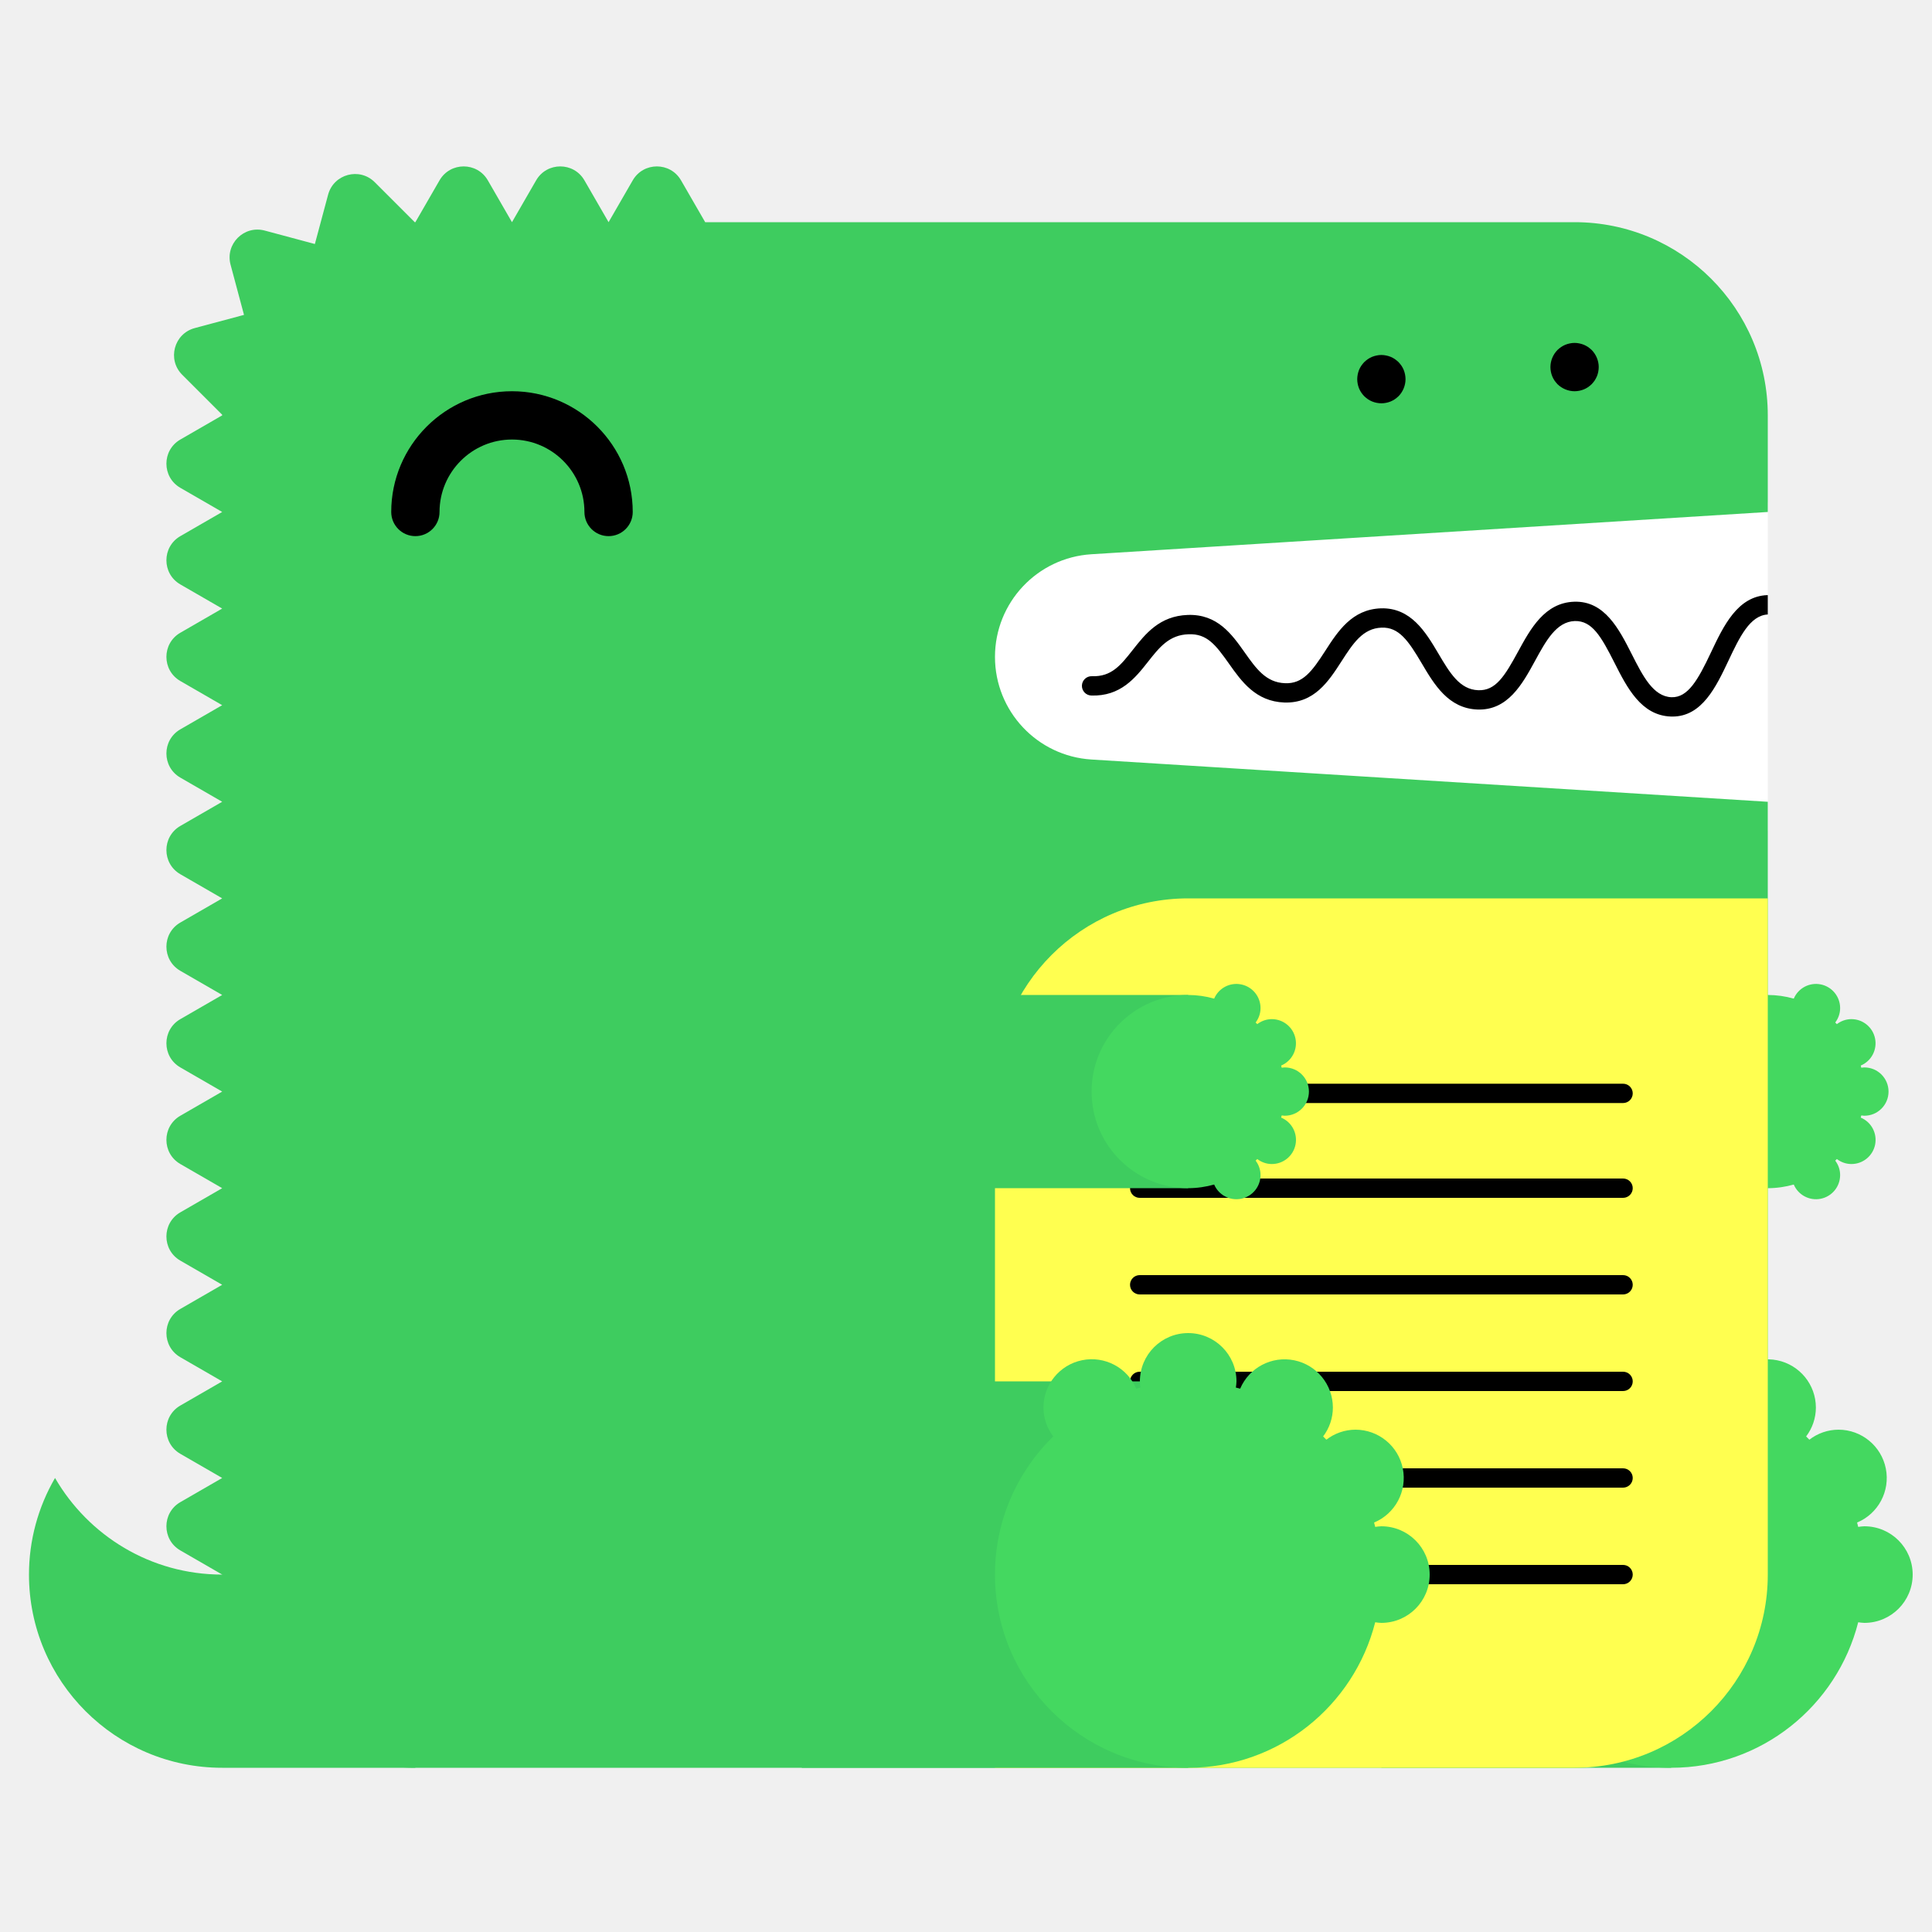
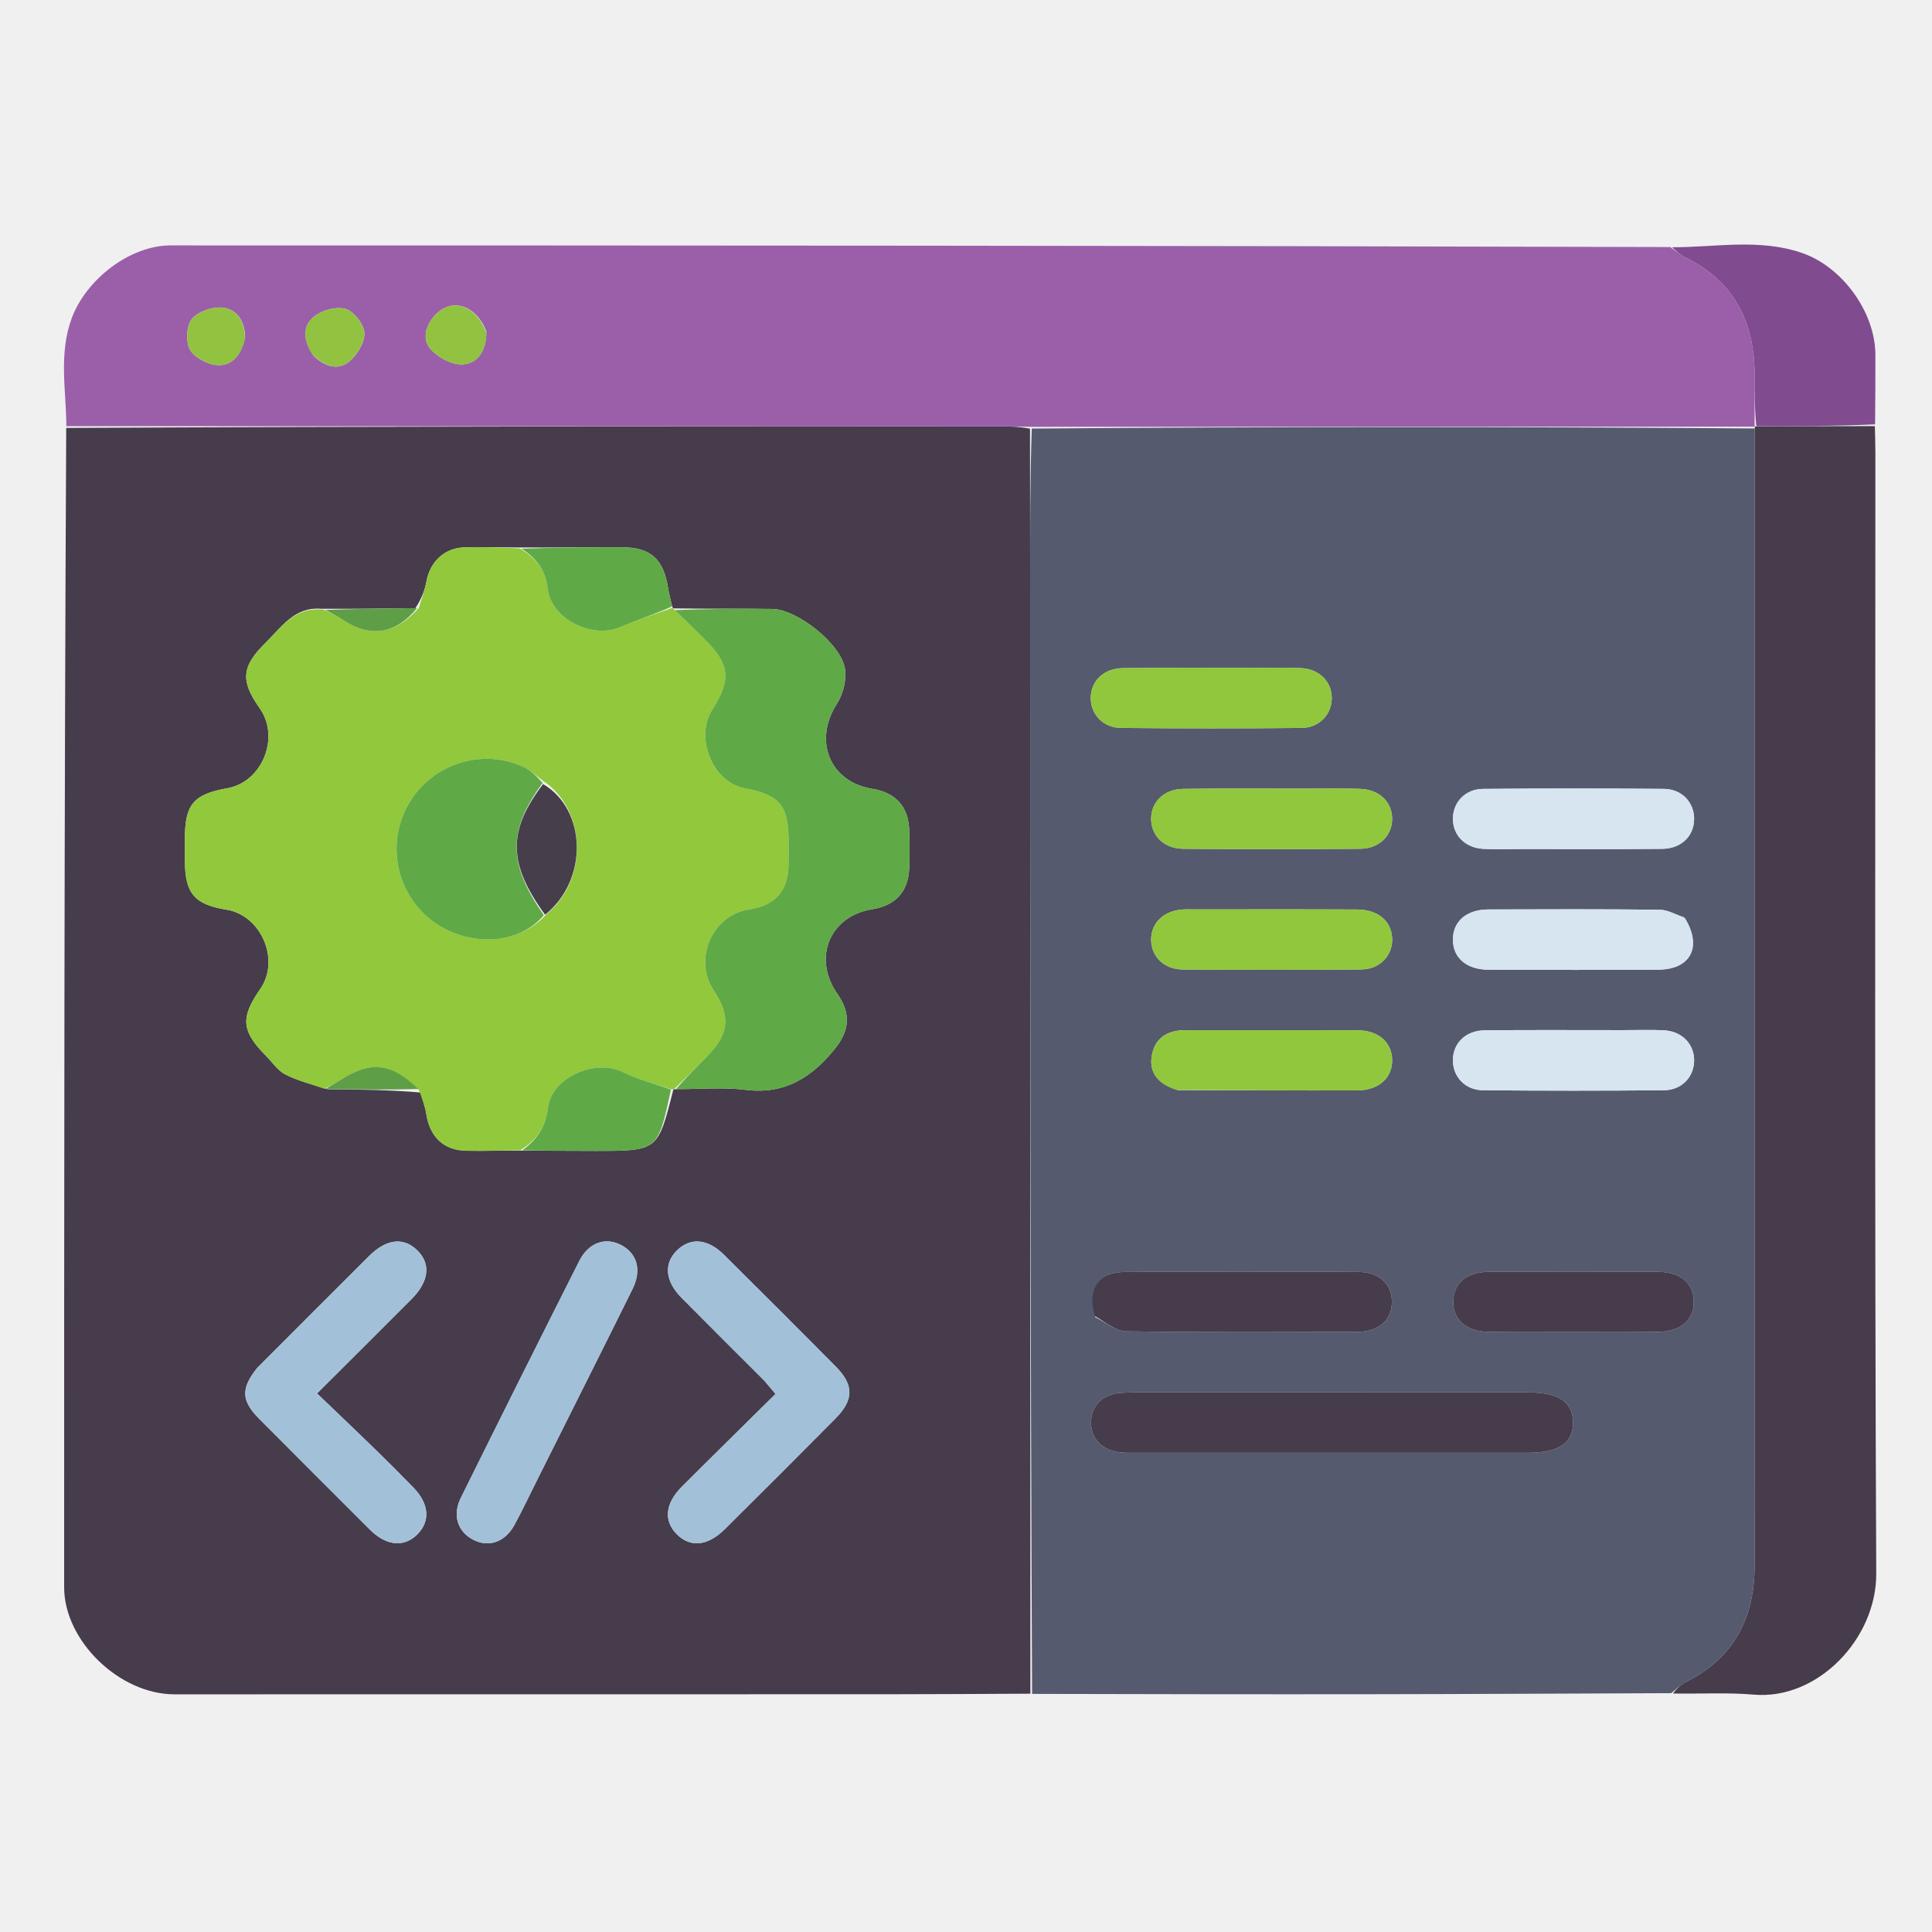
- <svg xmlns="http://www.w3.org/2000/svg" width="200" height="200" viewBox="0 0 200 200">
-   <g fill="none" fill-rule="evenodd">
-     <path fill="#FFF" d="M99 52h84v34H99z" />
-     <path d="M23 163c-7.398 0-13.843-4.027-17.303-10A19.886 19.886 0 0 0 3 163c0 11.046 8.954 20 20 20h20v-20H23z" fill="#3ECC5F" />
-     <path d="M112.98 57.376L183 53V43c0-11.046-8.954-20-20-20H73l-2.5-4.33c-1.112-1.925-3.889-1.925-5 0L63 23l-2.5-4.33c-1.111-1.925-3.889-1.925-5 0L53 23l-2.5-4.33c-1.111-1.925-3.889-1.925-5 0L43 23c-.022 0-.042.003-.065.003l-4.142-4.141c-1.57-1.571-4.252-.853-4.828 1.294l-1.369 5.104-5.192-1.392c-2.148-.575-4.111 1.389-3.535 3.536l1.39 5.193-5.102 1.367c-2.148.576-2.867 3.259-1.296 4.83l4.142 4.142c0 .021-.003.042-.003.064l-4.33 2.5c-1.925 1.111-1.925 3.889 0 5L23 53l-4.33 2.5c-1.925 1.111-1.925 3.889 0 5L23 63l-4.33 2.5c-1.925 1.111-1.925 3.889 0 5L23 73l-4.33 2.5c-1.925 1.111-1.925 3.889 0 5L23 83l-4.33 2.5c-1.925 1.111-1.925 3.889 0 5L23 93l-4.33 2.5c-1.925 1.111-1.925 3.889 0 5L23 103l-4.33 2.5c-1.925 1.111-1.925 3.889 0 5L23 113l-4.33 2.5c-1.925 1.111-1.925 3.889 0 5L23 123l-4.33 2.5c-1.925 1.111-1.925 3.889 0 5L23 133l-4.33 2.5c-1.925 1.111-1.925 3.889 0 5L23 143l-4.33 2.5c-1.925 1.111-1.925 3.889 0 5L23 153l-4.33 2.5c-1.925 1.111-1.925 3.889 0 5L23 163c0 11.046 8.954 20 20 20h120c11.046 0 20-8.954 20-20V83l-70.02-4.376A10.645 10.645 0 0 1 103 68c0-5.621 4.37-10.273 9.98-10.624" fill="#3ECC5F" />
-     <path fill="#3ECC5F" d="M143 183h30v-40h-30z" />
-     <path d="M193 158c-.219 0-.428.037-.639.064-.038-.15-.074-.301-.116-.451A5 5 0 0 0 190.32 148a4.96 4.96 0 0 0-3.016 1.036 26.531 26.531 0 0 0-.335-.336 4.955 4.955 0 0 0 1.011-2.987 5 5 0 0 0-9.599-1.959c-.148-.042-.297-.077-.445-.115.027-.211.064-.42.064-.639a5 5 0 0 0-5-5 5 5 0 0 0-5 5c0 .219.037.428.064.639-.148.038-.297.073-.445.115a4.998 4.998 0 0 0-9.599 1.959c0 1.125.384 2.151 1.011 2.987-3.717 3.632-6.031 8.693-6.031 14.3 0 11.046 8.954 20 20 20 9.339 0 17.16-6.41 19.361-15.064.211.027.42.064.639.064a5 5 0 0 0 5-5 5 5 0 0 0-5-5" fill="#44D860" />
-     <path fill="#3ECC5F" d="M153 123h30v-20h-30z" />
-     <path d="M193 115.5a2.5 2.5 0 1 0 0-5c-.109 0-.214.019-.319.032-.02-.075-.037-.15-.058-.225a2.501 2.501 0 0 0-.963-4.807c-.569 0-1.088.197-1.508.518a6.653 6.653 0 0 0-.168-.168c.314-.417.506-.931.506-1.494a2.5 2.5 0 0 0-4.8-.979A9.987 9.987 0 0 0 183 103c-5.522 0-10 4.478-10 10s4.478 10 10 10c.934 0 1.833-.138 2.69-.377a2.5 2.5 0 0 0 4.8-.979c0-.563-.192-1.077-.506-1.494.057-.055.113-.111.168-.168.42.321.939.518 1.508.518a2.5 2.5 0 0 0 .963-4.807c.021-.074.038-.15.058-.225.105.013.21.032.319.032" fill="#44D860" />
-     <path d="M63 55.5a2.5 2.5 0 0 1-2.5-2.5c0-4.136-3.364-7.5-7.5-7.5s-7.5 3.364-7.5 7.5a2.5 2.5 0 1 1-5 0c0-6.893 5.607-12.5 12.5-12.5S65.5 46.107 65.5 53a2.5 2.5 0 0 1-2.5 2.5" fill="#000" />
-     <path d="M103 183h60c11.046 0 20-8.954 20-20V93h-60c-11.046 0-20 8.954-20 20v70z" fill="#FFFF50" />
-     <path d="M168.02 124h-50.04a1 1 0 1 1 0-2h50.04a1 1 0 1 1 0 2m0 20h-50.04a1 1 0 1 1 0-2h50.04a1 1 0 1 1 0 2m0 20h-50.04a1 1 0 1 1 0-2h50.04a1 1 0 1 1 0 2m0-49.814h-50.04a1 1 0 1 1 0-2h50.04a1 1 0 1 1 0 2m0 19.814h-50.04a1 1 0 1 1 0-2h50.04a1 1 0 1 1 0 2m0 20h-50.04a1 1 0 1 1 0-2h50.04a1 1 0 1 1 0 2M183 61.611c-.012 0-.022-.006-.034-.005-3.09.105-4.552 3.196-5.842 5.923-1.346 2.85-2.387 4.703-4.093 4.647-1.889-.068-2.969-2.202-4.113-4.46-1.314-2.594-2.814-5.536-5.963-5.426-3.046.104-4.513 2.794-5.807 5.167-1.377 2.528-2.314 4.065-4.121 3.994-1.927-.07-2.951-1.805-4.136-3.813-1.321-2.236-2.848-4.75-5.936-4.664-2.994.103-4.465 2.385-5.763 4.4-1.373 2.13-2.335 3.428-4.165 3.351-1.973-.07-2.992-1.51-4.171-3.177-1.324-1.873-2.816-3.993-5.895-3.89-2.928.1-4.399 1.97-5.696 3.618-1.232 1.564-2.194 2.802-4.229 2.724a1 1 0 0 0-.072 2c3.017.101 4.545-1.8 5.872-3.487 1.177-1.496 2.193-2.787 4.193-2.855 1.926-.082 2.829 1.115 4.195 3.045 1.297 1.834 2.769 3.914 5.731 4.021 3.103.104 4.596-2.215 5.918-4.267 1.182-1.834 2.202-3.417 4.15-3.484 1.793-.067 2.769 1.35 4.145 3.681 1.297 2.197 2.766 4.686 5.787 4.796 3.125.108 4.634-2.62 5.949-5.035 1.139-2.088 2.214-4.06 4.119-4.126 1.793-.042 2.728 1.595 4.111 4.33 1.292 2.553 2.757 5.445 5.825 5.556l.169.003c3.064 0 4.518-3.075 5.805-5.794 1.139-2.41 2.217-4.68 4.067-4.773v-2z" fill="#000" />
-     <path fill="#3ECC5F" d="M83 183h40v-40H83z" />
-     <path d="M143 158c-.219 0-.428.037-.639.064-.038-.15-.074-.301-.116-.451A5 5 0 0 0 140.32 148a4.96 4.96 0 0 0-3.016 1.036 26.531 26.531 0 0 0-.335-.336 4.955 4.955 0 0 0 1.011-2.987 5 5 0 0 0-9.599-1.959c-.148-.042-.297-.077-.445-.115.027-.211.064-.42.064-.639a5 5 0 0 0-5-5 5 5 0 0 0-5 5c0 .219.037.428.064.639-.148.038-.297.073-.445.115a4.998 4.998 0 0 0-9.599 1.959c0 1.125.384 2.151 1.011 2.987-3.717 3.632-6.031 8.693-6.031 14.3 0 11.046 8.954 20 20 20 9.339 0 17.16-6.41 19.361-15.064.211.027.42.064.639.064a5 5 0 0 0 5-5 5 5 0 0 0-5-5" fill="#44D860" />
-     <path fill="#3ECC5F" d="M83 123h40v-20H83z" />
-     <path d="M133 115.5a2.5 2.5 0 1 0 0-5c-.109 0-.214.019-.319.032-.02-.075-.037-.15-.058-.225a2.501 2.501 0 0 0-.963-4.807c-.569 0-1.088.197-1.508.518a6.653 6.653 0 0 0-.168-.168c.314-.417.506-.931.506-1.494a2.5 2.5 0 0 0-4.8-.979A9.987 9.987 0 0 0 123 103c-5.522 0-10 4.478-10 10s4.478 10 10 10c.934 0 1.833-.138 2.69-.377a2.5 2.5 0 0 0 4.8-.979c0-.563-.192-1.077-.506-1.494.057-.055.113-.111.168-.168.42.321.939.518 1.508.518a2.5 2.5 0 0 0 .963-4.807c.021-.074.038-.15.058-.225.105.013.21.032.319.032" fill="#44D860" />
-     <path d="M143 41.75c-.16 0-.33-.02-.49-.05a2.52 2.52 0 0 1-.47-.14c-.15-.06-.29-.14-.431-.23-.13-.09-.259-.2-.38-.31-.109-.12-.219-.24-.309-.38s-.17-.28-.231-.43a2.619 2.619 0 0 1-.189-.96c0-.16.02-.33.05-.49.03-.16.08-.31.139-.47.061-.15.141-.29.231-.43.09-.13.2-.26.309-.38.121-.11.25-.22.38-.31.141-.09.281-.17.431-.23.149-.06.31-.11.47-.14.32-.07.65-.07.98 0 .159.03.32.08.47.14.149.06.29.14.43.23.13.09.259.2.38.31.11.12.22.25.31.38.09.14.17.28.23.43.06.16.11.31.14.47.029.16.05.33.05.49 0 .66-.271 1.31-.73 1.77-.121.11-.25.22-.38.31-.14.09-.281.17-.43.23a2.565 2.565 0 0 1-.96.19m20-1.25c-.66 0-1.3-.27-1.771-.73a3.802 3.802 0 0 1-.309-.38c-.09-.14-.17-.28-.231-.43a2.619 2.619 0 0 1-.189-.96c0-.66.27-1.3.729-1.77.121-.11.25-.22.38-.31.141-.09.281-.17.431-.23.149-.06.31-.11.47-.14.32-.07.66-.07.98 0 .159.03.32.08.47.14.149.06.29.14.43.23.13.09.259.2.38.31.459.47.73 1.11.73 1.77 0 .16-.021.33-.05.49-.03.16-.08.32-.14.47-.07.15-.14.29-.23.43-.09.13-.2.26-.31.38-.121.11-.25.22-.38.31-.14.09-.281.17-.43.23a2.565 2.565 0 0 1-.96.19" fill="#000" />
-   </g>
+ <svg xmlns="http://www.w3.org/2000/svg" version="1.1" id="Layer_1" x="0px" y="0px" width="100%" viewBox="0 0 512 512" enable-background="new 0 0 512 512" xml:space="preserve">
+   <path fill="none" opacity="1" stroke="none" d=" M287,513   C191.357,513 96.213,513 1.035,513   C1.035,342.398 1.035,171.796 1.035,1.097   C171.56,1.097 342.12,1.097 512.84,1.097   C512.84,171.667 512.84,342.333 512.84,513   C437.796,513 362.648,513 287,513  M496.968,112.001   C496.978,106.007 497.008,100.014 496.995,94.021   C496.973,82.742 488.231,70.666 477.454,67.001   C466.12,63.146 454.462,65.565 442.021,65.126   C309.739,65.088 177.457,65.037 45.175,65.037   C34.461,65.037 22.824,73.99 18.996,84.361   C15.531,93.746 17.514,103.38 17.051,113.853   C17.028,216.113 16.99,318.373 17.001,420.633   C17.003,434.874 31.692,449.015 46.225,449.013   C109.347,449.007 172.468,449.012 235.589,448.993   C248.079,448.989 260.568,448.897 273.982,448.955   C303.631,448.97 333.281,449.028 362.93,448.987   C389.579,448.951 416.228,448.806 443.819,448.884   C450.809,448.922 457.839,448.493 464.78,449.093   C481.778,450.562 497.302,434.193 497.223,417.025   C496.766,317.988 497.001,218.949 496.994,119.91   C496.994,117.582 496.906,115.253 496.968,112.001  z" />
+   <path fill="#463C4B" opacity="1" stroke="none" d=" M273.057,448.845   C260.568,448.897 248.079,448.989 235.589,448.993   C172.468,449.012 109.347,449.007 46.225,449.013   C31.692,449.015 17.003,434.874 17.001,420.633   C16.99,318.373 17.028,216.113 17.547,113.409   C100.516,112.977 182.987,112.987 265.459,113.006   C267.956,113.007 270.453,113.102 272.96,113.613   C272.98,127.063 272.997,140.054 273,153.045   C273.02,251.645 273.038,350.245 273.057,448.845  M85.157,161.332   C78.06,160.727 74.599,166.189 70.413,170.306   C63.952,176.662 63.69,180.445 68.84,187.727   C74.282,195.423 69.487,207.254 60.264,208.888   C51.303,210.475 49.021,213.157 49,222.132   C48.996,224.13 48.994,226.129 49.001,228.127   C49.028,236.77 51.535,239.712 60.032,241.078   C69.248,242.56 74.305,254.426 68.982,262.076   C63.653,269.734 63.964,273.236 70.575,279.901   C72.217,281.556 73.61,283.713 75.586,284.725   C78.828,286.387 82.453,287.3 86.858,288.655   C94.91,288.734 102.961,288.812 111.434,289.521   C111.957,291.416 112.671,293.283 112.969,295.213   C113.903,301.261 117.564,304.835 123.528,304.958   C128.323,305.056 133.125,304.869 138.868,304.928   C145.166,304.952 151.464,304.993 157.762,304.996   C174.351,305.006 174.351,304.999 178.431,288.778   C178.431,288.778 178.678,288.605 179.67,288.623   C185.659,288.646 191.72,288.086 197.62,288.821   C207.963,290.108 215.122,285.522 221.231,277.971   C225.186,273.083 225.532,268.568 221.935,263.425   C215.275,253.902 219.841,242.769 231.151,240.954   C237.256,239.974 240.668,236.337 240.944,230.24   C241.102,226.754 241.101,223.249 240.945,219.763   C240.671,213.662 237.265,210.022 231.164,209.04   C219.843,207.217 215.484,196.248 221.799,186.487   C223.438,183.954 224.371,180.183 223.924,177.24   C222.926,170.68 211.299,161.483 204.63,161.377   C195.981,161.239 187.329,161.376 178.433,161.22   C178.433,161.22 178.16,161.096 178.036,160.274   C177.704,158.82 177.285,157.379 177.056,155.909   C175.853,148.179 172.489,145.064 164.842,145.03   C155.875,144.992 146.907,145.13 137.017,145.084   C132.401,145.061 127.781,144.908 123.171,145.048   C117.772,145.211 113.994,148.807 113.011,154.078   C112.567,156.461 111.692,158.764 110.077,161.168   C102.03,161.264 93.982,161.36 85.157,161.332  M202.612,365.948   C203.51,367.018 204.408,368.088 205.52,369.413   C196.98,377.861 188.79,385.895 180.682,394.011   C176.214,398.483 175.833,403.125 179.443,406.666   C183.029,410.183 187.574,409.723 192.109,405.22   C201.907,395.491 211.683,385.741 221.399,375.931   C226.302,370.981 226.336,367.058 221.487,362.156   C211.66,352.223 201.77,342.351 191.843,332.516   C187.566,328.278 183.059,327.896 179.532,331.244   C175.859,334.73 176.195,339.454 180.59,343.903   C187.721,351.121 194.926,358.267 202.612,365.948  M68.028,362.656   C63.803,368.053 63.917,371.194 68.747,376.059   C78.472,385.857 88.257,395.595 98.017,405.358   C98.134,405.476 98.252,405.593 98.373,405.707   C102.674,409.753 107.261,410.061 110.688,406.534   C114.082,403.041 113.708,398.504 109.556,394.217   C106.201,390.753 102.784,387.346 99.328,383.982   C94.36,379.146 89.332,374.373 84.019,369.275   C92.853,360.462 100.979,352.399 109.052,344.283   C113.769,339.541 114.24,334.847 110.485,331.262   C106.862,327.803 102.382,328.32 97.824,332.854   C88.037,342.589 78.293,352.369 68.028,362.656  M142.461,391.982   C150.858,375.196 159.297,358.43 167.626,341.609   C170.098,336.616 168.87,332.255 164.712,330.005   C160.543,327.75 156.007,329.236 153.54,334.123   C142.985,355.025 132.512,375.969 122.12,396.953   C119.831,401.573 121.299,405.908 125.391,408.038   C129.455,410.153 133.783,408.731 136.279,404.209   C138.365,400.431 140.184,396.506 142.461,391.982  z" />
+   <path fill="#555A6E" opacity="1" stroke="none" d=" M273.52,448.9   C273.038,350.245 273.02,251.645 273,153.045   C272.997,140.054 272.98,127.063 273.43,113.572   C337.601,113.075 401.312,113.079 465.019,113.544   C465.01,214.312 465.015,314.617 464.986,414.922   C464.982,428.737 459.53,439.399 446.763,445.745   C445.33,446.457 444.166,447.708 442.877,448.708   C416.228,448.806 389.579,448.951 362.93,448.987   C333.281,449.028 303.631,448.97 273.52,448.9  M311.502,368.999   C306.677,369.023 301.843,368.863 297.031,369.124   C292.161,369.388 289.092,372.689 289.13,377.068   C289.169,381.443 292.259,384.49 297.168,384.92   C298.49,385.036 299.828,384.997 301.158,384.997   C335.765,385.001 370.371,385.006 404.978,384.995   C413.149,384.993 416.92,382.407 416.869,376.931   C416.818,371.491 413.085,369.007 404.841,369.004   C374.061,368.994 343.281,368.999 311.502,368.999  M290.247,349.076   C292.959,350.378 295.654,352.765 298.386,352.807   C318.852,353.124 339.325,353.034 359.796,352.94   C365.45,352.913 368.807,349.796 368.869,345.104   C368.931,340.383 365.585,337.099 360.005,337.07   C339.368,336.964 318.73,336.936 298.094,337.076   C290.971,337.125 288.143,341.307 290.247,349.076  M446.293,243.088   C444.137,242.391 441.988,241.116 439.825,241.09   C424.694,240.915 409.559,240.963 394.426,241.014   C388.609,241.034 385.006,244.21 385.037,249.042   C385.068,253.869 388.654,256.966 394.519,256.986   C409.486,257.037 424.453,257.061 439.42,256.981   C447.992,256.935 451.232,251.01 446.293,243.088  M416.5,353.001   C424.142,352.996 431.785,353.07 439.425,352.959   C445.412,352.872 448.87,349.846 448.869,345.002   C448.869,340.148 445.42,337.081 439.429,337.045   C424.478,336.956 409.526,336.956 394.575,337.045   C388.585,337.081 385.133,340.147 385.129,344.995   C385.126,349.841 388.583,352.863 394.568,352.959   C401.544,353.071 408.523,352.996 416.5,353.001  M429.49,272.995   C417.492,272.998 405.493,272.92 393.497,273.041   C388.407,273.093 385.034,276.473 385.037,281.001   C385.04,285.346 388.268,288.886 393.007,288.929   C409.003,289.074 425.001,289.075 440.997,288.928   C445.733,288.884 448.964,285.329 448.96,280.987   C448.955,276.65 445.711,273.294 440.98,273.044   C437.49,272.861 433.983,273 429.49,272.995  M312.181,288.902   C327.995,288.933 343.81,289.017 359.625,288.968   C365.416,288.95 369.056,285.605 368.933,280.807   C368.814,276.195 365.292,273.061 359.743,273.032   C344.594,272.953 329.444,273.022 314.294,272.995   C309.779,272.987 306.322,274.728 305.334,279.295   C304.289,284.132 306.75,287.242 312.181,288.902  M316.697,240.996   C315.533,241.006 314.362,240.944 313.205,241.04   C308.38,241.44 305.151,244.559 305.064,248.843   C304.973,253.308 308.354,256.883 313.399,256.927   C329.202,257.062 345.008,257.072 360.811,256.913   C365.771,256.863 369.155,253.069 368.933,248.627   C368.703,244.039 365.187,241.057 359.573,241.027   C345.598,240.953 331.623,240.998 316.697,240.996  M403.516,225.005   C415.848,225.001 428.18,225.081 440.51,224.954   C445.6,224.901 448.972,221.497 448.96,216.975   C448.948,212.637 445.698,209.103 440.968,209.062   C424.972,208.923 408.973,208.921 392.977,209.067   C388.254,209.11 385.022,212.675 385.037,217.021   C385.052,221.366 388.281,224.683 393.029,224.953   C396.185,225.132 399.359,224.998 403.516,225.005  M344.499,208.995   C334.188,209.003 323.875,208.91 313.566,209.06   C308.466,209.135 305.076,212.515 305.064,216.976   C305.053,221.435 308.445,224.893 313.527,224.935   C329.159,225.062 344.793,225.06 360.425,224.937   C365.521,224.897 368.919,221.474 368.933,217.018   C368.946,212.562 365.55,209.226 360.465,209.054   C355.482,208.885 350.488,209.003 344.499,208.995  M332.494,176.995   C320.852,177.003 309.209,176.917 297.569,177.061   C292.468,177.124 289.077,180.513 289.064,184.974   C289.052,189.256 292.297,192.857 297.027,192.905   C312.991,193.068 328.959,193.066 344.923,192.908   C349.666,192.861 352.919,189.298 352.933,185.018   C352.946,180.74 349.697,177.344 344.963,177.074   C341.15,176.856 337.315,177.008 332.494,176.995  z" />
+   <path fill="#9B5FAA" opacity="1" stroke="none" d=" M465.022,113.082   C401.312,113.079 337.601,113.075 273.42,113.113   C270.453,113.102 267.956,113.007 265.459,113.006   C182.987,112.987 100.516,112.977 17.585,112.936   C17.514,103.38 15.531,93.746 18.996,84.361   C22.824,73.99 34.461,65.037 45.175,65.037   C177.457,65.037 309.739,65.088 442.637,65.469   C444.307,66.588 445.27,67.552 446.428,68.111   C459.593,74.466 465.006,85.372 464.998,99.499   C464.995,103.974 464.983,108.448 464.988,112.962   C465.001,113.001 465.022,113.082 465.022,113.082  M128.881,87.826   C126.153,80.774 119.588,78.732 115.188,83.638   C112.738,86.37 111.775,89.986 114.235,92.658   C116.181,94.773 119.678,96.64 122.427,96.561   C126.645,96.438 128.849,92.991 128.881,87.826  M64.956,89.378   C64.886,85.229 62.878,81.883 58.896,81.511   C56.237,81.263 52.468,82.582 50.852,84.555   C49.404,86.325 49.19,90.505 50.323,92.598   C51.465,94.708 54.855,96.527 57.404,96.739   C61.437,97.075 63.962,94.171 64.956,89.378  M83.124,94.322   C85.913,97.013 89.439,98.297 92.493,95.848   C94.628,94.136 96.667,90.794 96.573,88.261   C96.487,85.969 93.827,82.561 91.618,81.886   C89.192,81.146 85.358,82.186 83.262,83.86   C80.096,86.388 80.303,90.253 83.124,94.322  z" />
+   <path fill="#463C4B" opacity="1" stroke="none" d=" M443.348,448.796   C444.166,447.708 445.33,446.457 446.763,445.745   C459.53,439.399 464.982,428.737 464.986,414.922   C465.015,314.617 465.01,214.312 465.019,113.544   C465.022,113.082 465.001,113.001 465.457,112.982   C476.229,112.95 486.544,112.937 496.86,112.924   C496.906,115.253 496.994,117.582 496.994,119.91   C497.001,218.949 496.766,317.988 497.223,417.025   C497.302,434.193 481.778,450.562 464.78,449.093   C457.839,448.493 450.809,448.922 443.348,448.796  z" />
+   <path fill="#804B8F" opacity="1" stroke="none" d=" M496.914,112.462   C486.544,112.937 476.229,112.95 465.445,112.943   C464.983,108.448 464.995,103.974 464.998,99.499   C465.006,85.372 459.593,74.466 446.428,68.111   C445.27,67.552 444.307,66.588 443.1,65.522   C454.462,65.565 466.12,63.146 477.454,67.001   C488.231,70.666 496.973,82.742 496.995,94.021   C497.008,100.014 496.978,106.007 496.914,112.462  z" />
+   <path fill="#91C83C" opacity="1" stroke="none" d=" M137.924,304.808   C133.125,304.869 128.323,305.056 123.528,304.958   C117.564,304.835 113.903,301.261 112.969,295.213   C112.671,293.283 111.957,291.416 111.06,288.916   C103.547,281.524 98.115,281.05 89.869,286.423   C88.623,287.235 87.237,287.832 85.916,288.529   C82.453,287.3 78.828,286.387 75.586,284.725   C73.61,283.713 72.217,281.556 70.575,279.901   C63.964,273.236 63.653,269.734 68.982,262.076   C74.305,254.426 69.248,242.56 60.032,241.078   C51.535,239.712 49.028,236.77 49.001,228.127   C48.994,226.129 48.996,224.13 49,222.132   C49.021,213.157 51.303,210.475 60.264,208.888   C69.487,207.254 74.282,195.423 68.84,187.727   C63.69,180.445 63.952,176.662 70.413,170.306   C74.599,166.189 78.06,160.727 85.82,161.569   C87.793,162.52 89.177,163.128 90.402,163.967   C97.93,169.123 104.682,168.206 111.012,161.103   C111.692,158.764 112.567,156.461 113.011,154.078   C113.994,148.807 117.772,145.211 123.171,145.048   C127.781,144.908 132.401,145.061 137.739,145.343   C142.33,148.041 144.589,151.28 145.148,156.063   C146.083,164.052 156.95,169.431 164.45,166.17   C168.912,164.231 173.583,162.771 178.16,161.096   C178.16,161.096 178.433,161.22 178.711,161.603   C181.636,164.508 184.347,166.967 186.917,169.567   C193.443,176.169 193.812,180.125 188.78,188.027   C184.071,195.421 188.832,207.225 197.177,208.847   C206.833,210.725 208.977,213.348 209.003,223.333   C209.008,225.331 209.041,227.331 208.981,229.327   C208.774,236.248 205.436,239.95 198.499,241.007   C188.742,242.494 183.646,254.248 189.175,262.515   C193.584,269.105 193.265,273.784 187.843,279.482   C184.872,282.603 181.738,285.569 178.678,288.605   C178.678,288.605 178.431,288.778 177.929,288.679   C173.309,287.122 169.003,286.047 165.115,284.125   C157.663,280.443 146.127,285.539 145.2,293.65   C144.606,298.852 142.031,302.187 137.924,304.808  M143.843,206.871   C142.118,205.623 140.543,204.042 138.642,203.181   C126.526,197.691 112.178,203.401 107.002,215.634   C101.722,228.111 107.789,242.439 120.408,247.297   C129.303,250.722 138.923,248.784 144.799,242.311   C155.914,233.297 155.536,214.585 143.843,206.871  z" />
+   <path fill="#5FA946" opacity="1" stroke="none" d=" M179.174,288.614   C181.738,285.569 184.872,282.603 187.843,279.482   C193.265,273.784 193.584,269.105 189.175,262.515   C183.646,254.248 188.742,242.494 198.499,241.007   C205.436,239.95 208.774,236.248 208.981,229.327   C209.041,227.331 209.008,225.331 209.003,223.333   C208.977,213.348 206.833,210.725 197.177,208.847   C188.832,207.225 184.071,195.421 188.78,188.027   C193.812,180.125 193.443,176.169 186.917,169.567   C184.347,166.967 181.636,164.508 178.833,161.689   C187.329,161.376 195.981,161.239 204.63,161.377   C211.299,161.483 222.926,170.68 223.924,177.24   C224.371,180.183 223.438,183.954 221.799,186.487   C215.484,196.248 219.843,207.217 231.164,209.04   C237.265,210.022 240.671,213.662 240.945,219.763   C241.101,223.249 241.102,226.754 240.944,230.24   C240.668,236.337 237.256,239.974 231.151,240.954   C219.841,242.769 215.275,253.902 221.935,263.425   C225.532,268.568 225.186,273.083 221.231,277.971   C215.122,285.522 207.963,290.108 197.62,288.821   C191.72,288.086 185.659,288.646 179.174,288.614  z" />
+   <path fill="#A3C0D9" opacity="1" stroke="none" d=" M202.356,365.696   C194.926,358.267 187.721,351.121 180.59,343.903   C176.195,339.454 175.859,334.73 179.532,331.244   C183.059,327.896 187.566,328.278 191.843,332.516   C201.77,342.351 211.66,352.223 221.487,362.156   C226.336,367.058 226.302,370.981 221.399,375.931   C211.683,385.741 201.907,395.491 192.109,405.22   C187.574,409.723 183.029,410.183 179.443,406.666   C175.833,403.125 176.214,398.483 180.682,394.011   C188.79,385.895 196.98,377.861 205.52,369.413   C204.408,368.088 203.51,367.018 202.356,365.696  z" />
+   <path fill="#A3C0D9" opacity="1" stroke="none" d=" M68.28,362.393   C78.293,352.369 88.037,342.589 97.824,332.854   C102.382,328.32 106.862,327.803 110.485,331.262   C114.24,334.847 113.769,339.541 109.052,344.283   C100.979,352.399 92.853,360.462 84.019,369.275   C89.332,374.373 94.36,379.146 99.328,383.982   C102.784,387.346 106.201,390.753 109.556,394.217   C113.708,398.504 114.082,403.041 110.688,406.534   C107.261,410.061 102.674,409.753 98.373,405.707   C98.252,405.593 98.134,405.476 98.017,405.358   C88.257,395.595 78.472,385.857 68.747,376.059   C63.917,371.194 63.803,368.053 68.28,362.393  z" />
+   <path fill="#A3C0D9" opacity="1" stroke="none" d=" M142.291,392.315   C140.184,396.506 138.365,400.431 136.279,404.209   C133.783,408.731 129.455,410.153 125.391,408.038   C121.299,405.908 119.831,401.573 122.12,396.953   C132.512,375.969 142.985,355.025 153.54,334.123   C156.007,329.236 160.543,327.75 164.712,330.005   C168.87,332.255 170.098,336.616 167.626,341.609   C159.297,358.43 150.858,375.196 142.291,392.315  z" />
+   <path fill="#5FAA46" opacity="1" stroke="none" d=" M138.396,304.868   C142.031,302.187 144.606,298.852 145.2,293.65   C146.127,285.539 157.663,280.443 165.115,284.125   C169.003,286.047 173.309,287.122 177.792,288.74   C174.351,304.999 174.351,305.006 157.762,304.996   C151.464,304.993 145.166,304.952 138.396,304.868  z" />
+   <path fill="#5FAA46" opacity="1" stroke="none" d=" M178.098,160.685   C173.583,162.771 168.912,164.231 164.45,166.17   C156.95,169.431 146.083,164.052 145.148,156.063   C144.589,151.28 142.33,148.041 138.201,145.397   C146.907,145.13 155.875,144.992 164.842,145.03   C172.489,145.064 175.853,148.179 177.056,155.909   C177.285,157.379 177.704,158.82 178.098,160.685  z" />
+   <path fill="#5E9E46" opacity="1" stroke="none" d=" M86.387,288.592   C87.237,287.832 88.623,287.235 89.869,286.423   C98.115,281.05 103.547,281.524 110.849,288.602   C102.961,288.812 94.91,288.734 86.387,288.592  z" />
+   <path fill="#5E9E46" opacity="1" stroke="none" d=" M110.545,161.136   C104.682,168.206 97.93,169.123 90.402,163.967   C89.177,163.128 87.793,162.52 86.209,161.631   C93.982,161.36 102.03,161.264 110.545,161.136  z" />
+   <path fill="#463C4B" opacity="1" stroke="none" d=" M312.002,368.999   C343.281,368.999 374.061,368.994 404.841,369.004   C413.085,369.007 416.818,371.491 416.869,376.931   C416.92,382.407 413.149,384.993 404.978,384.995   C370.371,385.006 335.765,385.001 301.158,384.997   C299.828,384.997 298.49,385.036 297.168,384.92   C292.259,384.49 289.169,381.443 289.13,377.068   C289.092,372.689 292.161,369.388 297.031,369.124   C301.843,368.863 306.677,369.023 312.002,368.999  z" />
+   <path fill="#463C4B" opacity="1" stroke="none" d=" M290.069,348.729   C288.143,341.307 290.971,337.125 298.094,337.076   C318.73,336.936 339.368,336.964 360.005,337.07   C365.585,337.099 368.931,340.383 368.869,345.104   C368.807,349.796 365.45,352.913 359.796,352.94   C339.325,353.034 318.852,353.124 298.386,352.807   C295.654,352.765 292.959,350.378 290.069,348.729  z" />
+   <path fill="#D6E5EF" opacity="1" stroke="none" d=" M446.576,243.363   C451.232,251.01 447.992,256.935 439.42,256.981   C424.453,257.061 409.486,257.037 394.519,256.986   C388.654,256.966 385.068,253.869 385.037,249.042   C385.006,244.21 388.609,241.034 394.426,241.014   C409.559,240.963 424.694,240.915 439.825,241.09   C441.988,241.116 444.137,242.391 446.576,243.363  z" />
+   <path fill="#463C4B" opacity="1" stroke="none" d=" M416,353.002   C408.523,352.996 401.544,353.071 394.568,352.959   C388.583,352.863 385.126,349.841 385.129,344.995   C385.133,340.147 388.585,337.081 394.575,337.045   C409.526,336.956 424.478,336.956 439.429,337.045   C445.42,337.081 448.869,340.148 448.869,345.002   C448.87,349.846 445.412,352.872 439.425,352.959   C431.785,353.07 424.142,352.996 416,353.002  z" />
+   <path fill="#D6E5EF" opacity="1" stroke="none" d=" M429.987,272.995   C433.983,273 437.49,272.861 440.98,273.044   C445.711,273.294 448.955,276.65 448.96,280.987   C448.964,285.329 445.733,288.884 440.997,288.928   C425.001,289.075 409.003,289.074 393.007,288.929   C388.268,288.886 385.04,285.346 385.037,281.001   C385.034,276.473 388.407,273.093 393.497,273.041   C405.493,272.92 417.492,272.998 429.987,272.995  z" />
+   <path fill="#90C73C" opacity="1" stroke="none" d=" M311.762,288.828   C306.75,287.242 304.289,284.132 305.334,279.295   C306.322,274.728 309.779,272.987 314.294,272.995   C329.444,273.022 344.594,272.953 359.743,273.032   C365.292,273.061 368.814,276.195 368.933,280.807   C369.056,285.605 365.416,288.95 359.625,288.968   C343.81,289.017 327.995,288.933 311.762,288.828  z" />
+   <path fill="#90C73C" opacity="1" stroke="none" d=" M317.173,240.996   C331.623,240.998 345.598,240.953 359.573,241.027   C365.187,241.057 368.703,244.039 368.933,248.627   C369.155,253.069 365.771,256.863 360.811,256.913   C345.008,257.072 329.202,257.062 313.399,256.927   C308.354,256.883 304.973,253.308 305.064,248.843   C305.151,244.559 308.38,241.44 313.205,241.04   C314.362,240.944 315.533,241.006 317.173,240.996  z" />
+   <path fill="#D6E5EF" opacity="1" stroke="none" d=" M403.021,225.005   C399.359,224.998 396.185,225.132 393.029,224.953   C388.281,224.683 385.052,221.366 385.037,217.021   C385.022,212.675 388.254,209.11 392.977,209.067   C408.973,208.921 424.972,208.923 440.968,209.062   C445.698,209.103 448.948,212.637 448.96,216.975   C448.972,221.497 445.6,224.901 440.51,224.954   C428.18,225.081 415.848,225.001 403.021,225.005  z" />
+   <path fill="#90C73C" opacity="1" stroke="none" d=" M344.999,208.995   C350.488,209.003 355.482,208.885 360.465,209.054   C365.55,209.226 368.946,212.562 368.933,217.018   C368.919,221.474 365.521,224.897 360.425,224.937   C344.793,225.06 329.159,225.062 313.527,224.935   C308.445,224.893 305.053,221.435 305.064,216.976   C305.076,212.515 308.466,209.135 313.566,209.06   C323.875,208.91 334.188,209.003 344.999,208.995  z" />
+   <path fill="#90C73C" opacity="1" stroke="none" d=" M332.992,176.995   C337.315,177.008 341.15,176.856 344.963,177.074   C349.697,177.344 352.946,180.74 352.933,185.018   C352.919,189.298 349.666,192.861 344.923,192.908   C328.959,193.066 312.991,193.068 297.027,192.905   C292.297,192.857 289.052,189.256 289.064,184.974   C289.077,180.513 292.468,177.124 297.569,177.061   C309.209,176.917 320.852,177.003 332.992,176.995  z" />
+   <path fill="#91C341" opacity="1" stroke="none" d=" M128.919,88.219   C128.849,92.991 126.645,96.438 122.427,96.561   C119.678,96.64 116.181,94.773 114.235,92.658   C111.775,89.986 112.738,86.37 115.188,83.638   C119.588,78.732 126.153,80.774 128.919,88.219  z" />
+   <path fill="#91C341" opacity="1" stroke="none" d=" M64.919,89.771   C63.962,94.171 61.437,97.075 57.404,96.739   C54.855,96.527 51.465,94.708 50.323,92.598   C49.19,90.505 49.404,86.325 50.852,84.555   C52.468,82.582 56.237,81.263 58.896,81.511   C62.878,81.883 64.886,85.229 64.919,89.771  z" />
+   <path fill="#91C341" opacity="1" stroke="none" d=" M82.878,94.021   C80.303,90.253 80.096,86.388 83.262,83.86   C85.358,82.186 89.192,81.146 91.618,81.886   C93.827,82.561 96.487,85.969 96.573,88.261   C96.667,90.794 94.628,94.136 92.493,95.848   C89.439,98.297 85.913,97.013 82.878,94.021  z" />
+   <path fill="#5FAA46" opacity="1" stroke="none" d=" M144.112,242.521   C138.923,248.784 129.303,250.722 120.408,247.297   C107.789,242.439 101.722,228.111 107.002,215.634   C112.178,203.401 126.526,197.691 138.642,203.181   C140.543,204.042 142.118,205.623 143.797,207.496   C134.503,220.152 134.594,228.901 144.112,242.521  z" />
+   <path fill="#473E4B" opacity="1" stroke="none" d=" M144.456,242.416   C134.594,228.901 134.503,220.152 143.923,207.79   C155.536,214.585 155.914,233.297 144.456,242.416  z" />
</svg>
